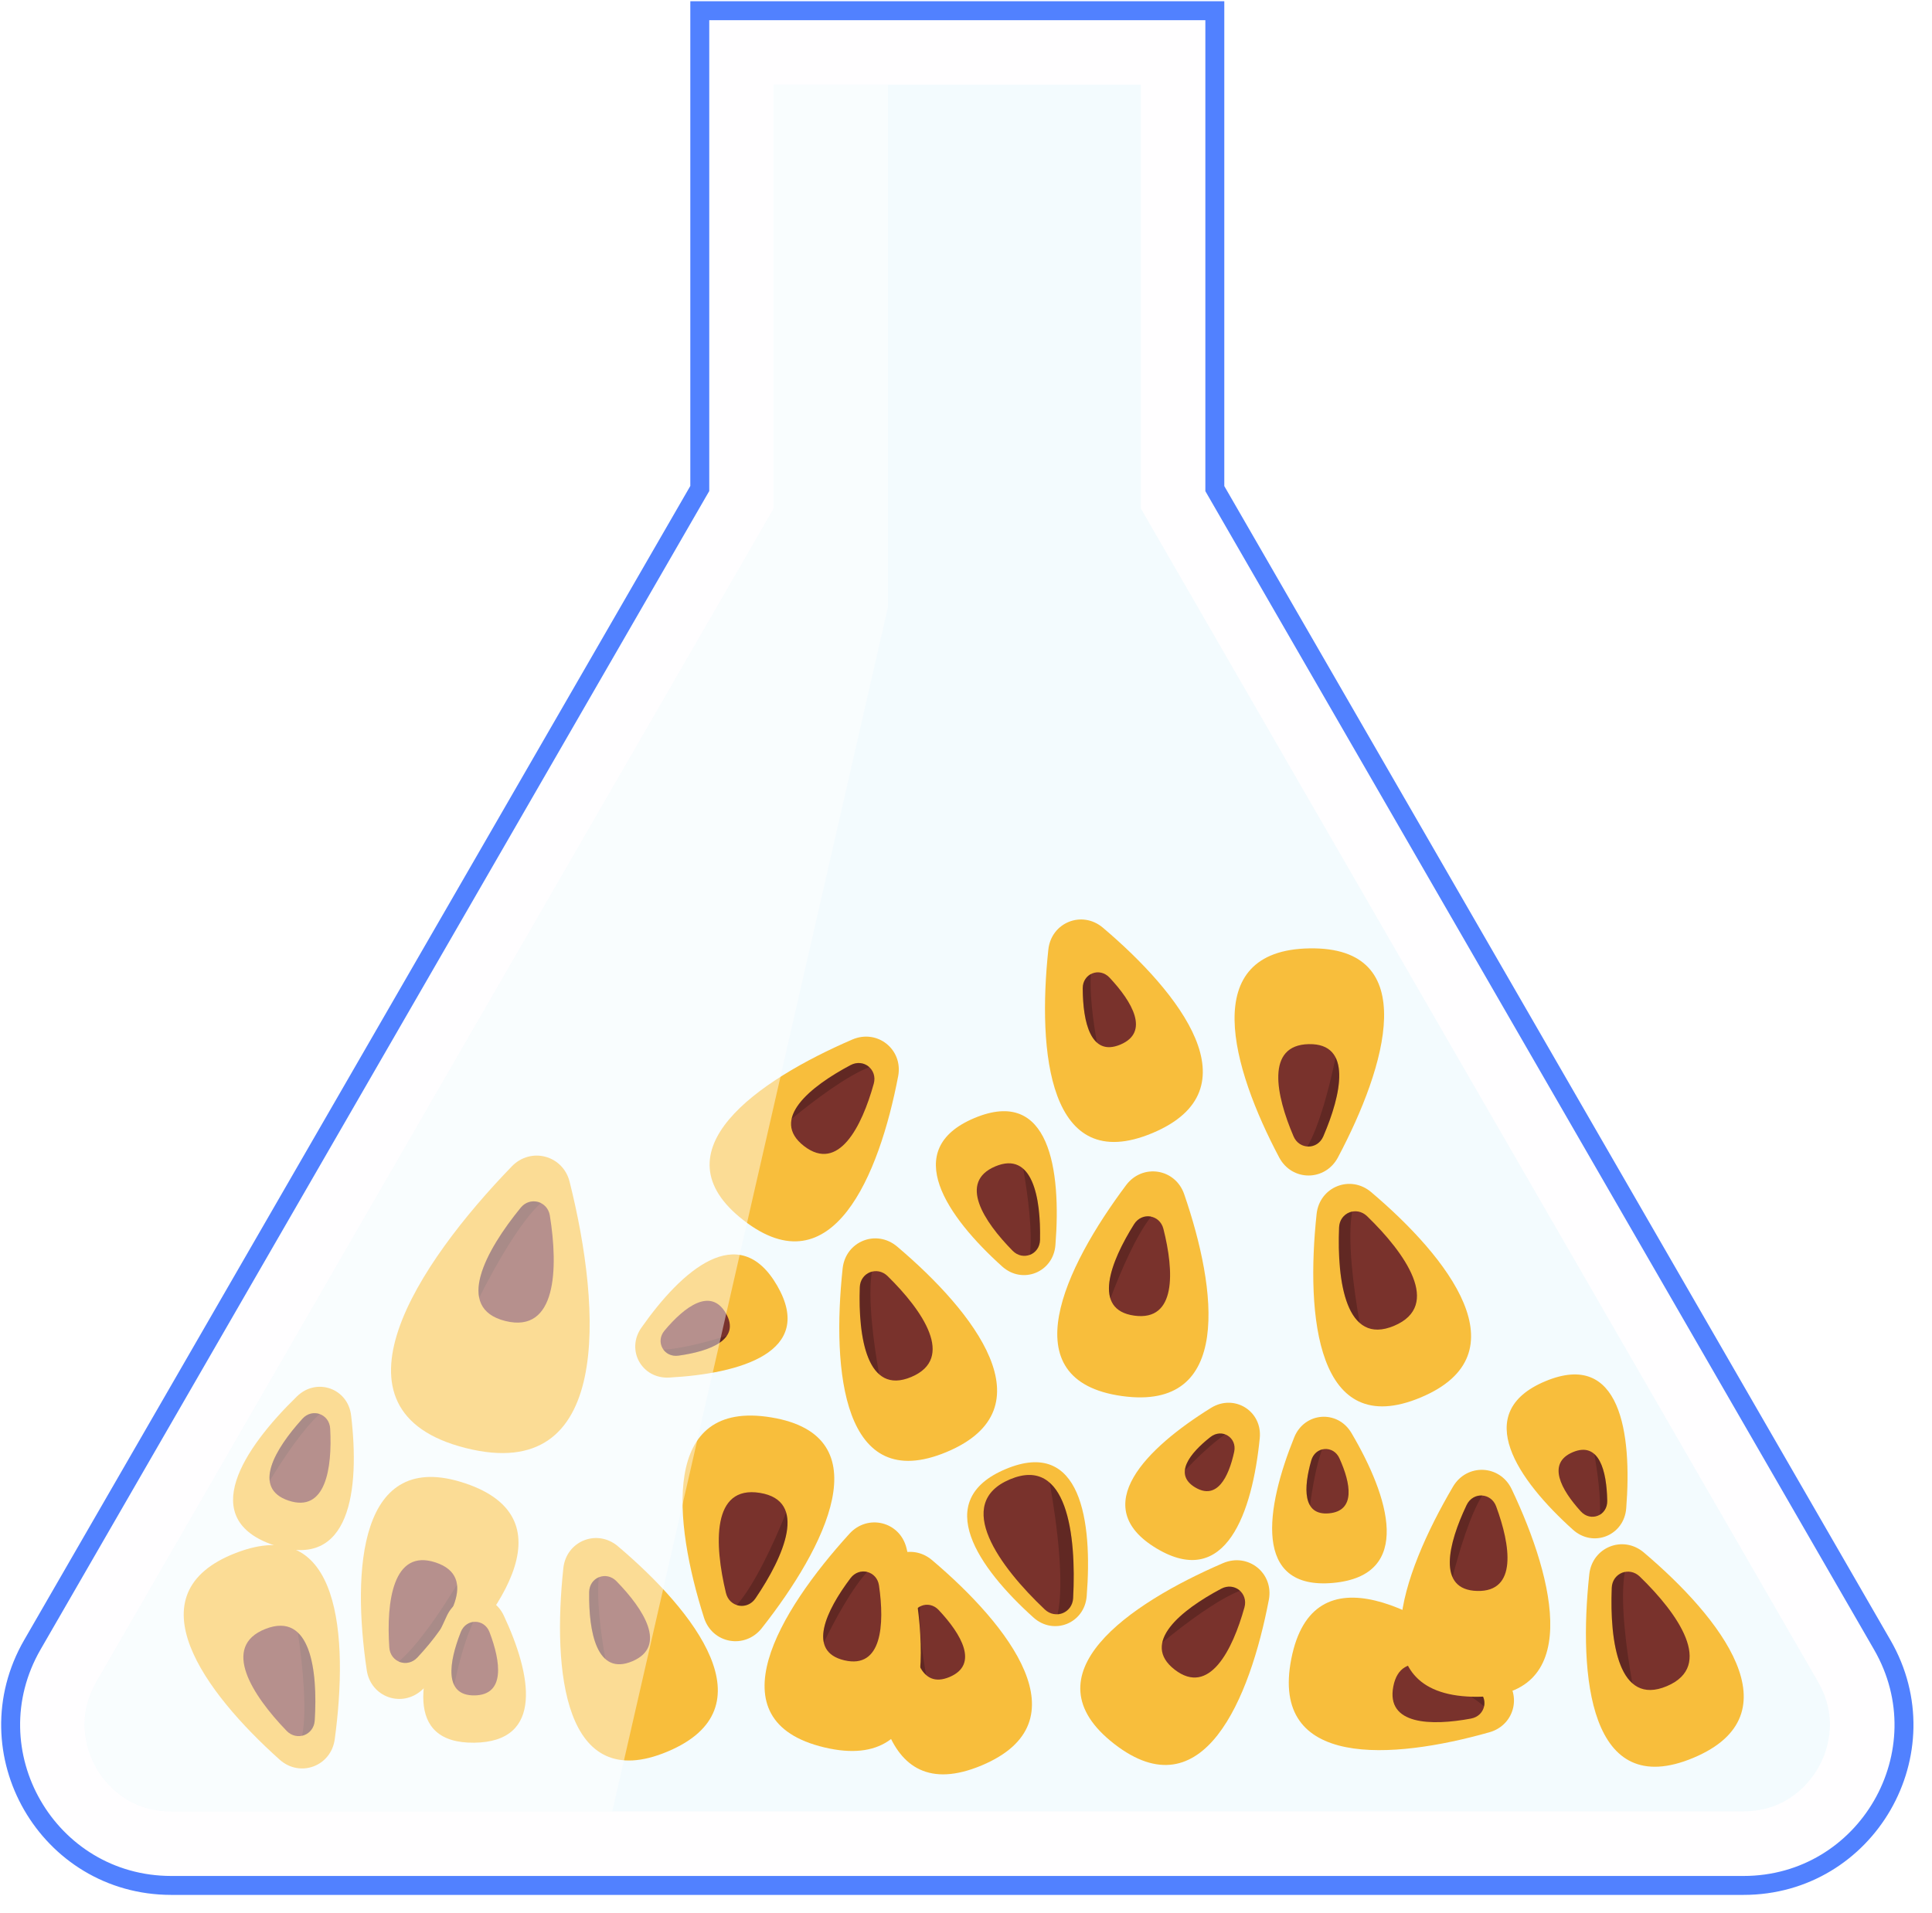
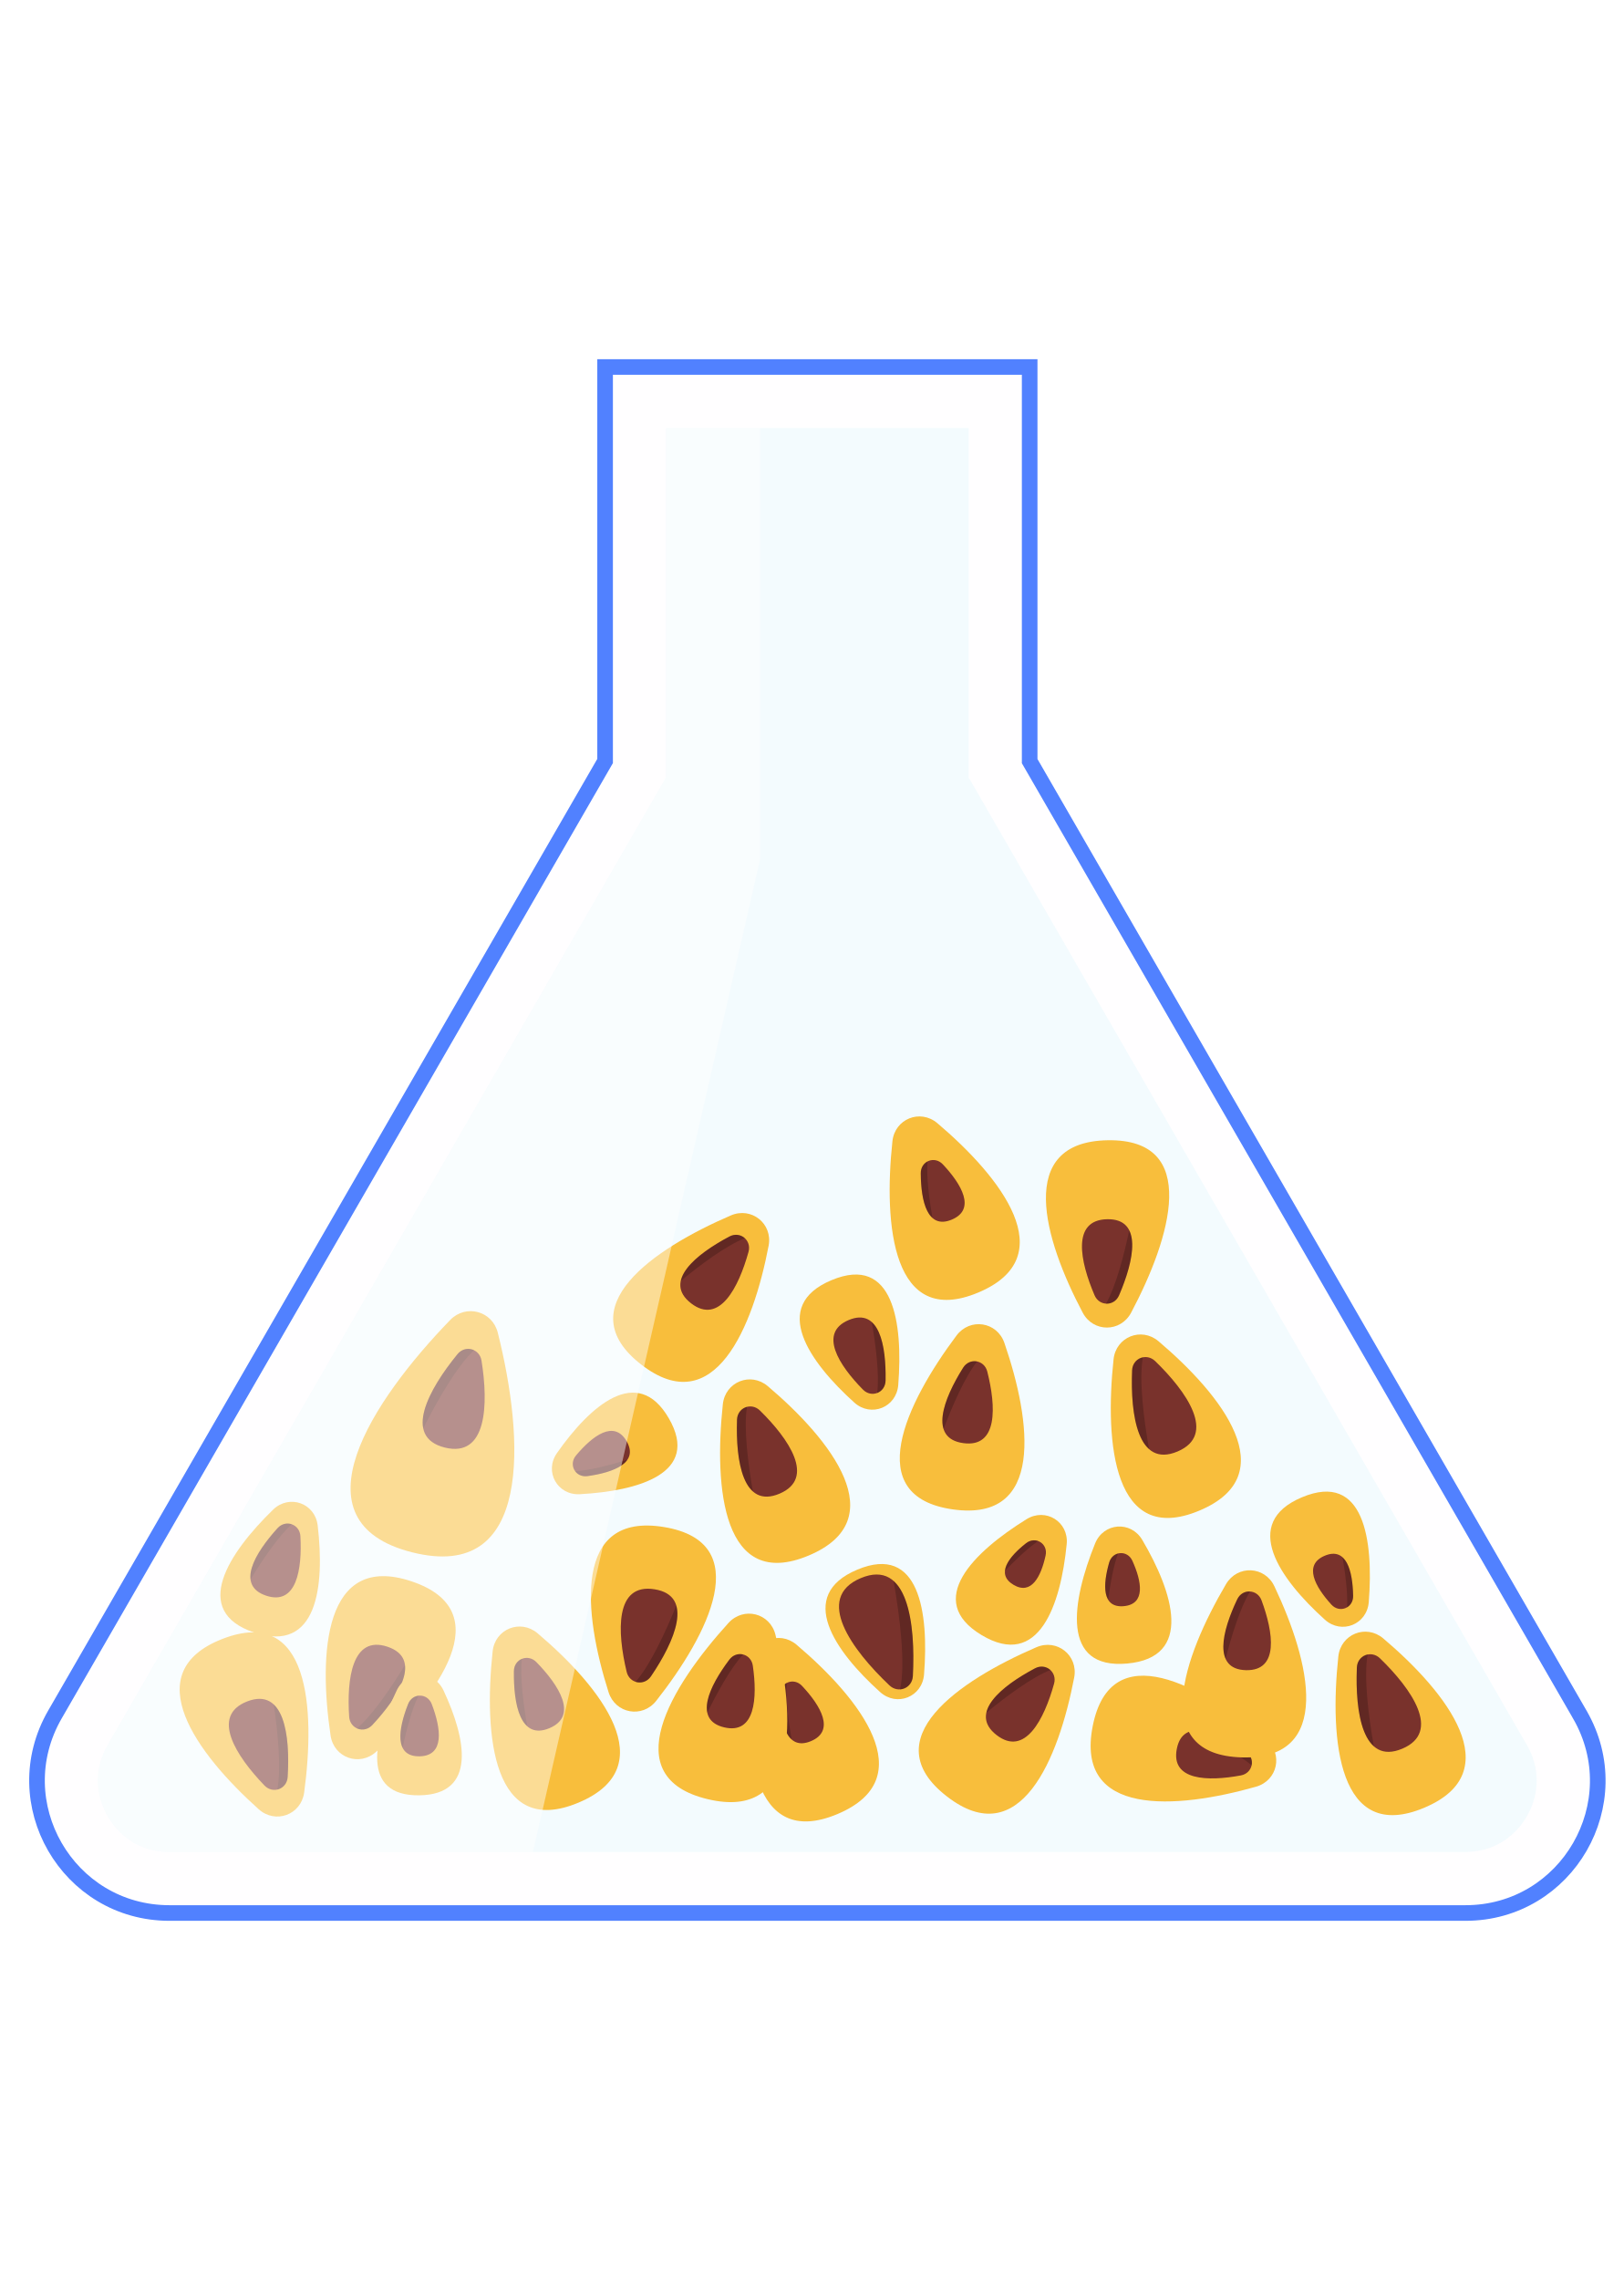
- <svg xmlns="http://www.w3.org/2000/svg" width="102" height="101" viewBox="0 0 102 101" fill="none">
-   <path d="M36.945 25.662V0.565H64.137V25.669V25.803L64.204 25.919L99.374 86.862L99.374 86.862C102.633 92.507 98.563 99.565 92.046 99.565H9.037C2.52 99.558 -1.55 92.507 1.709 86.855C1.709 86.855 1.709 86.855 1.709 86.855L36.878 25.912L36.945 25.796V25.662Z" fill="#FFFEFF" stroke="#5181FF" />
-   <path d="M92.04 95.654C94.411 95.654 95.589 94.057 95.984 93.373C96.38 92.688 97.17 90.871 95.984 88.81L60.23 26.848V4.475H40.847V26.856L5.092 88.81C3.906 90.871 4.697 92.681 5.092 93.373C5.487 94.057 6.665 95.654 9.037 95.654H92.04Z" fill="#C5F4FC" fill-opacity="0.2" />
-   <path d="M12.45 82.008C6.917 84.148 10.8 89.372 14.762 92.921C15.836 93.884 17.479 93.275 17.673 91.845C18.398 86.477 18 79.861 12.45 82.008Z" fill="#F8BE3C" />
-   <path d="M14.018 86.018C11.647 86.944 13.325 89.528 15.129 91.4C15.669 91.961 16.566 91.629 16.615 90.852C16.781 88.206 16.398 85.089 14.018 86.018Z" fill="#79322C" />
-   <path fill-rule="evenodd" clip-rule="evenodd" d="M15.951 91.667C16.216 90.328 15.984 87.942 15.722 86.212C16.588 87.015 16.731 89.047 16.618 90.859C16.59 91.294 16.298 91.59 15.951 91.667Z" fill="black" fill-opacity="0.2" />
-   <path d="M24.556 78.328C18.932 76.44 18.583 82.94 19.363 88.201C19.575 89.629 21.228 90.209 22.29 89.233C26.277 85.566 30.198 80.222 24.556 78.328Z" fill="#F8BE3C" />
-   <path d="M23.003 82.511C20.75 81.762 20.388 84.57 20.554 87C20.607 87.777 21.508 88.094 22.039 87.524C23.732 85.707 25.266 83.263 23.003 82.511Z" fill="#79322C" />
-   <path fill-rule="evenodd" clip-rule="evenodd" d="M21.046 87.746C22.04 86.912 23.285 85.073 24.125 83.679C24.268 84.766 23.189 86.294 22.036 87.531C21.75 87.839 21.356 87.888 21.046 87.746Z" fill="black" fill-opacity="0.2" />
-   <path d="M51.823 93.229C57.294 90.936 53.266 85.822 49.207 82.385C48.106 81.452 46.481 82.107 46.328 83.542C45.752 88.928 46.334 95.53 51.823 93.229Z" fill="#F8BE3C" />
-   <path d="M50.134 88.557C51.691 87.898 50.76 86.3 49.558 85.021C49.025 84.453 48.141 84.809 48.144 85.587C48.151 87.38 48.568 89.219 50.134 88.557Z" fill="#79322C" />
-   <path fill-rule="evenodd" clip-rule="evenodd" d="M48.577 84.826C48.496 85.829 48.692 87.332 48.893 88.451C48.327 87.955 48.145 86.759 48.141 85.582C48.139 85.225 48.324 84.957 48.577 84.826Z" fill="black" fill-opacity="0.2" />
-   <path d="M60.843 59.834C66.314 57.54 62.286 52.426 58.227 48.989C57.126 48.057 55.5 48.712 55.347 50.146C54.772 55.532 55.354 62.135 60.843 59.834Z" fill="#F8BE3C" />
-   <path d="M59.153 55.161C60.711 54.503 59.779 52.905 58.578 51.625C58.045 51.057 57.16 51.413 57.163 52.192C57.17 53.984 57.587 55.823 59.153 55.161Z" fill="#79322C" />
-   <path fill-rule="evenodd" clip-rule="evenodd" d="M57.596 51.431C57.516 52.434 57.711 53.936 57.913 55.056C57.346 54.56 57.165 53.363 57.16 52.186C57.159 51.83 57.344 51.562 57.596 51.431Z" fill="black" fill-opacity="0.2" />
-   <path d="M53.101 77.576C49.151 79.228 51.657 82.803 54.559 85.415C55.631 86.381 57.258 85.727 57.372 84.289C57.687 80.321 57.068 75.917 53.101 77.576Z" fill="#F8BE3C" />
-   <path d="M53.317 78.122C50.307 79.392 52.775 82.736 55.158 84.991C55.724 85.526 56.614 85.169 56.655 84.391C56.834 81.052 56.337 76.848 53.317 78.122Z" fill="#79322C" />
-   <path fill-rule="evenodd" clip-rule="evenodd" d="M55.834 85.254C56.252 85.229 56.632 84.902 56.659 84.4C56.784 82.071 56.58 79.32 55.419 78.302C55.819 80.532 56.203 83.656 55.834 85.254Z" fill="black" fill-opacity="0.2" />
-   <path d="M61.058 81.767C64.73 83.969 66.124 79.832 66.509 75.946C66.651 74.511 65.16 73.588 63.934 74.348C60.552 76.446 57.371 79.555 61.058 81.767Z" fill="#F8BE3C" />
-   <path d="M63.102 78.548C64.247 79.23 64.863 78.02 65.158 76.671C65.324 75.91 64.513 75.407 63.901 75.889C62.792 76.763 61.949 77.861 63.102 78.548Z" fill="#79322C" />
-   <path fill-rule="evenodd" clip-rule="evenodd" d="M64.688 75.743C63.997 76.212 63.164 77.012 62.556 77.654C62.605 77.082 63.201 76.439 63.904 75.885C64.159 75.683 64.449 75.654 64.688 75.743Z" fill="black" fill-opacity="0.2" />
-   <path d="M70.386 83.589C74.649 83.2 73.333 79.037 71.35 75.673C70.617 74.43 68.869 74.565 68.328 75.903C66.836 79.593 66.103 83.98 70.386 83.589Z" fill="#F8BE3C" />
-   <path d="M70.171 79.915C71.575 79.782 71.319 78.344 70.716 77.011C70.396 76.301 69.444 76.374 69.229 77.122C68.817 78.56 68.759 80.048 70.171 79.915Z" fill="#79322C" />
-   <path fill-rule="evenodd" clip-rule="evenodd" d="M69.799 76.537C69.498 77.357 69.284 78.569 69.165 79.5C68.847 78.976 68.966 78.036 69.23 77.117C69.321 76.799 69.546 76.602 69.799 76.537Z" fill="black" fill-opacity="0.2" />
-   <path d="M51.45 59.039C47.5 60.691 50.006 64.265 52.908 66.878C53.98 67.844 55.607 67.19 55.721 65.752C56.036 61.784 55.417 57.379 51.45 59.039Z" fill="#F8BE3C" />
-   <path d="M52.545 61.595C50.59 62.42 51.925 64.49 53.461 66.049C54.007 66.604 54.893 66.248 54.908 65.47C54.953 63.238 54.509 60.767 52.545 61.595Z" fill="#79322C" />
-   <path fill-rule="evenodd" clip-rule="evenodd" d="M54.371 66.272C54.523 65.088 54.276 63.145 54.021 61.722C54.75 62.361 54.942 63.973 54.911 65.476C54.904 65.873 54.67 66.159 54.371 66.272Z" fill="black" fill-opacity="0.2" />
-   <path d="M81.585 72.94C77.634 74.592 80.141 78.167 83.042 80.779C84.115 81.745 85.742 81.091 85.856 79.653C86.171 75.685 85.552 71.281 81.585 72.94Z" fill="#F8BE3C" />
-   <path d="M83.036 76.686C81.655 77.269 82.41 78.66 83.458 79.812C83.982 80.388 84.867 80.034 84.854 79.255C84.826 77.664 84.426 76.1 83.036 76.686Z" fill="#79322C" />
-   <path fill-rule="evenodd" clip-rule="evenodd" d="M84.466 79.995C84.519 79.079 84.348 77.769 84.171 76.784C84.665 77.217 84.838 78.233 84.856 79.26C84.862 79.599 84.697 79.858 84.466 79.995Z" fill="black" fill-opacity="0.2" />
-   <path d="M14.465 81.601C18.524 82.963 18.997 78.623 18.537 74.745C18.368 73.313 16.714 72.731 15.68 73.738C12.827 76.513 10.388 80.233 14.465 81.601Z" fill="#F8BE3C" />
-   <path d="M15.24 79.245C17.187 79.891 17.547 77.556 17.432 75.44C17.389 74.662 16.489 74.346 15.966 74.922C14.513 76.524 13.283 78.595 15.24 79.245Z" fill="#79322C" />
-   <path fill-rule="evenodd" clip-rule="evenodd" d="M16.882 74.667C16.015 75.445 14.96 77.008 14.239 78.204C14.118 77.277 14.993 75.991 15.968 74.916C16.23 74.627 16.586 74.562 16.882 74.667Z" fill="black" fill-opacity="0.2" />
-   <path d="M89.401 92.827C94.872 90.534 90.844 85.42 86.785 81.982C85.684 81.05 84.059 81.705 83.906 83.139C83.33 88.525 83.912 95.128 89.401 92.827Z" fill="#F8BE3C" />
-   <path d="M88.002 89.041C90.537 87.969 88.582 85.202 86.573 83.255C86.013 82.713 85.126 83.07 85.094 83.848C84.978 86.698 85.457 90.118 88.002 89.041Z" fill="#79322C" />
-   <path fill-rule="evenodd" clip-rule="evenodd" d="M85.787 83.003C85.519 84.424 85.844 87.018 86.18 88.887C85.213 88.04 85.01 85.805 85.09 83.84C85.109 83.385 85.42 83.074 85.787 83.003Z" fill="black" fill-opacity="0.2" />
-   <path d="M75.006 73.797C80.477 71.503 76.449 66.39 72.39 62.952C71.289 62.02 69.663 62.675 69.51 64.109C68.935 69.495 69.517 76.098 75.006 73.797Z" fill="#F8BE3C" />
-   <path d="M73.606 70.011C76.142 68.939 74.187 66.171 72.177 64.225C71.618 63.683 70.73 64.04 70.698 64.818C70.582 67.668 71.061 71.088 73.606 70.011Z" fill="#79322C" />
-   <path fill-rule="evenodd" clip-rule="evenodd" d="M71.391 63.972C71.123 65.393 71.448 67.988 71.785 69.856C70.817 69.01 70.615 66.775 70.695 64.81C70.713 64.355 71.024 64.044 71.391 63.972Z" fill="black" fill-opacity="0.2" />
-   <path d="M68.175 87.596C67.026 93.416 73.517 92.927 78.634 91.477C80.022 91.083 80.386 89.369 79.281 88.441C75.132 84.959 69.328 81.757 68.175 87.596Z" fill="#F8BE3C" />
-   <path d="M73.56 89.057C73.165 91.092 75.559 91.146 77.663 90.753C78.429 90.611 78.627 89.677 77.989 89.232C76.197 87.982 73.957 87.011 73.56 89.057Z" fill="#79322C" />
-   <path fill-rule="evenodd" clip-rule="evenodd" d="M78.357 90.113C77.469 89.345 75.764 88.489 74.471 87.922C75.385 87.68 76.79 88.394 77.994 89.233C78.316 89.457 78.425 89.805 78.357 90.113Z" fill="black" fill-opacity="0.2" />
-   <path d="M77.72 89.6C83.65 89.767 82.091 83.448 79.811 78.642C79.192 77.338 77.442 77.264 76.71 78.508C73.965 83.177 71.771 89.432 77.72 89.6Z" fill="#F8BE3C" />
-   <path d="M77.988 84.014C80.123 84.068 79.752 81.612 78.989 79.547C78.719 78.816 77.766 78.775 77.43 79.478C76.464 81.506 75.843 83.96 77.988 84.014Z" fill="#79322C" />
-   <path fill-rule="evenodd" clip-rule="evenodd" d="M78.255 78.969C77.624 79.99 77.044 81.875 76.688 83.287C76.285 82.398 76.779 80.838 77.431 79.471C77.602 79.112 77.934 78.947 78.255 78.969Z" fill="black" fill-opacity="0.2" />
-   <path d="M58.828 92.093C63.513 95.731 65.989 89.711 66.988 84.487C67.26 83.07 65.891 81.976 64.566 82.547C59.592 84.692 54.127 88.443 58.828 92.093Z" fill="#F8BE3C" />
-   <path d="M62.021 88.172C63.839 89.575 65.069 87.153 65.701 84.88C65.909 84.129 65.164 83.533 64.476 83.897C62.35 85.024 60.196 86.764 62.021 88.172Z" fill="#79322C" />
-   <path fill-rule="evenodd" clip-rule="evenodd" d="M65.471 84.001C64.291 84.458 62.575 85.735 61.365 86.737C61.581 85.703 63.037 84.656 64.48 83.892C64.844 83.698 65.225 83.775 65.471 84.001Z" fill="black" fill-opacity="0.2" />
-   <path d="M69.14 50.081C63.208 50.175 65.045 56.42 67.534 61.121C68.21 62.396 69.962 62.393 70.638 61.118C73.175 56.332 75.091 49.987 69.14 50.081Z" fill="#F8BE3C" />
-   <path d="M69.103 55.138C66.807 55.181 67.364 57.84 68.293 60.008C68.6 60.724 69.555 60.723 69.863 60.008C70.816 57.799 71.408 55.094 69.103 55.138Z" fill="#79322C" />
-   <path fill-rule="evenodd" clip-rule="evenodd" d="M69.021 60.55C69.656 59.455 70.196 57.385 70.512 55.846C70.991 56.788 70.51 58.516 69.864 60.015C69.7 60.394 69.355 60.572 69.021 60.55Z" fill="black" fill-opacity="0.2" />
-   <path d="M39.258 64.442C43.943 68.081 46.418 62.06 47.418 56.836C47.689 55.419 46.32 54.325 44.995 54.896C40.022 57.041 34.557 60.792 39.258 64.442Z" fill="#F8BE3C" />
-   <path d="M42.451 60.522C44.269 61.924 45.498 59.502 46.13 57.229C46.339 56.479 45.594 55.882 44.906 56.247C42.779 57.374 40.625 59.113 42.451 60.522Z" fill="#79322C" />
-   <path fill-rule="evenodd" clip-rule="evenodd" d="M45.901 56.351C44.721 56.807 43.005 58.084 41.795 59.087C42.011 58.052 43.467 57.006 44.909 56.241C45.274 56.048 45.655 56.124 45.901 56.351Z" fill="black" fill-opacity="0.2" />
-   <path d="M49.982 76.674C55.453 74.38 51.425 69.266 47.366 65.829C46.265 64.897 44.64 65.552 44.487 66.986C43.911 72.372 44.493 78.975 49.982 76.674Z" fill="#F8BE3C" />
-   <path d="M48.115 72.713C50.448 71.726 48.711 69.202 46.863 67.389C46.308 66.843 45.421 67.2 45.394 67.978C45.303 70.616 45.773 73.704 48.115 72.713Z" fill="#79322C" />
-   <path fill-rule="evenodd" clip-rule="evenodd" d="M46.033 67.145C45.807 68.487 46.105 70.854 46.414 72.568C45.529 71.794 45.329 69.777 45.391 67.971C45.406 67.536 45.689 67.233 46.033 67.145Z" fill="black" fill-opacity="0.2" />
-   <path d="M59.228 73.721C65.103 74.544 64.252 68.09 62.519 63.062C62.049 61.698 60.317 61.43 59.452 62.585C56.206 66.922 53.334 72.895 59.228 73.721Z" fill="#F8BE3C" />
-   <path d="M59.888 69.476C62.117 69.781 61.99 67.135 61.422 64.892C61.231 64.137 60.288 63.99 59.873 64.65C58.618 66.649 57.648 69.169 59.888 69.476Z" fill="#79322C" />
-   <path fill-rule="evenodd" clip-rule="evenodd" d="M60.777 64.242C59.997 65.214 59.164 67.132 58.625 68.573C58.304 67.59 59.024 65.997 59.874 64.643C60.091 64.297 60.454 64.173 60.777 64.242Z" fill="black" fill-opacity="0.2" />
-   <path d="M41.031 67.892C39.011 64.396 35.981 67.092 33.862 70.113C33.033 71.294 33.889 72.825 35.329 72.746C39.086 72.542 43.059 71.405 41.031 67.892Z" fill="#F8BE3C" />
-   <path d="M38.322 69.349C37.52 67.971 36.146 68.995 35.083 70.265C34.583 70.862 35.047 71.694 35.819 71.588C37.494 71.356 39.128 70.735 38.322 69.349Z" fill="#79322C" />
-   <path fill-rule="evenodd" clip-rule="evenodd" d="M35.022 71.275C35.982 71.219 37.352 70.86 38.371 70.539C37.978 71.124 36.904 71.439 35.813 71.59C35.469 71.638 35.185 71.498 35.022 71.275Z" fill="black" fill-opacity="0.2" />
-   <path d="M24.592 76.469C32.328 78.415 31.775 69.2 30.073 62.406C29.723 61.006 28.028 60.555 27.024 61.591C22.064 66.712 16.836 74.518 24.592 76.469Z" fill="#F8BE3C" />
-   <path d="M26.68 69.759C29.387 70.431 29.479 66.99 29.03 64.192C28.907 63.423 27.983 63.176 27.49 63.779C25.663 66.016 23.963 69.084 26.68 69.759Z" fill="#79322C" />
-   <path fill-rule="evenodd" clip-rule="evenodd" d="M28.559 63.523C27.48 64.505 26.164 66.807 25.301 68.528C25.032 67.252 26.232 65.313 27.492 63.771C27.782 63.416 28.222 63.356 28.559 63.523Z" fill="black" fill-opacity="0.2" />
-   <path d="M35.238 92.498C40.709 90.205 36.681 85.091 32.622 81.653C31.521 80.721 29.896 81.376 29.742 82.81C29.167 88.196 29.749 94.799 35.238 92.498Z" fill="#F8BE3C" />
-   <path d="M33.381 87.728C35.238 86.943 34.002 84.99 32.546 83.499C32.002 82.942 31.117 83.298 31.106 84.076C31.075 86.202 31.515 88.517 33.381 87.728Z" fill="#79322C" />
-   <path fill-rule="evenodd" clip-rule="evenodd" d="M31.617 83.283C31.484 84.425 31.719 86.259 31.962 87.608C31.273 87.004 31.082 85.495 31.103 84.07C31.108 83.683 31.329 83.401 31.617 83.283Z" fill="black" fill-opacity="0.2" />
-   <path d="M25.038 92.028C28.758 91.983 28.042 88.398 26.597 85.313C25.985 84.006 24.23 84.002 23.604 85.302C22.097 88.433 21.3 92.073 25.038 92.028Z" fill="#F8BE3C" />
-   <path d="M25.055 89.53C26.678 89.506 26.445 87.766 25.845 86.191C25.568 85.463 24.614 85.461 24.328 86.185C23.695 87.786 23.423 89.555 25.055 89.53Z" fill="#79322C" />
-   <path fill-rule="evenodd" clip-rule="evenodd" d="M24.997 85.643C24.567 86.518 24.202 87.917 23.978 88.984C23.655 88.341 23.914 87.225 24.327 86.179C24.456 85.853 24.72 85.674 24.997 85.643Z" fill="black" fill-opacity="0.2" />
-   <path d="M40.716 74.849C34.863 73.883 35.556 80.356 37.167 85.425C37.604 86.8 39.329 87.109 40.221 85.976C43.572 81.719 46.588 75.817 40.716 74.849Z" fill="#F8BE3C" />
-   <path d="M40.118 78.835C37.568 78.423 37.71 81.558 38.326 84.121C38.508 84.878 39.449 85.047 39.886 84.403C41.396 82.179 42.678 79.25 40.118 78.835Z" fill="#79322C" />
-   <path fill-rule="evenodd" clip-rule="evenodd" d="M38.89 84.765C39.812 83.739 40.84 81.529 41.503 79.88C41.847 81.03 40.919 82.886 39.884 84.411C39.638 84.775 39.231 84.879 38.89 84.765Z" fill="black" fill-opacity="0.2" />
-   <path d="M43.521 92.276C49.406 93.675 49.142 87.017 47.859 81.755C47.517 80.354 45.818 79.925 44.847 80.992C41.135 85.072 37.618 90.873 43.521 92.276Z" fill="#F8BE3C" />
-   <path d="M44.577 87.677C46.558 88.142 46.709 85.807 46.407 83.726C46.295 82.955 45.37 82.721 44.901 83.343C43.61 85.057 42.585 87.21 44.577 87.677Z" fill="#79322C" />
-   <path fill-rule="evenodd" clip-rule="evenodd" d="M45.788 83.005C44.999 83.854 44.098 85.492 43.493 86.737C43.29 85.834 44.036 84.486 44.903 83.336C45.136 83.026 45.484 82.928 45.788 83.005Z" fill="black" fill-opacity="0.2" />
-   <path opacity="0.46" d="M5.092 93.373C4.697 92.688 3.906 90.871 5.092 88.81L40.847 26.848V4.475H46.882V32.065L32.326 95.654H9.037C6.665 95.654 5.487 94.057 5.092 93.373Z" fill="#FFFEFF" />
+ <svg xmlns="http://www.w3.org/2000/svg" width="104" height="146" viewBox="0 0 104 146" fill="none">
+   <path d="M38.754 48.597V23.5H65.946V48.605V48.739L66.013 48.855L101.183 109.797L101.183 109.798C104.441 115.442 100.371 122.5 93.855 122.5H10.845C4.329 122.493 0.259 115.442 3.517 109.79C3.517 109.79 3.517 109.79 3.517 109.79L38.687 48.847L38.754 48.731V48.597Z" fill="#FFFEFF" stroke="#5181FF" />
+   <path d="M93.848 118.589C96.22 118.589 97.398 116.992 97.793 116.308C98.188 115.624 98.979 113.806 97.793 111.745L62.038 49.783V27.411H42.656V49.791L6.901 111.745C5.715 113.806 6.505 115.616 6.901 116.308C7.296 116.992 8.474 118.589 10.846 118.589H93.848Z" fill="#C5F4FC" fill-opacity="0.2" />
+   <path d="M14.258 104.943C8.725 107.083 12.609 112.307 16.57 115.856C17.645 116.819 19.288 116.21 19.481 114.78C20.206 109.412 19.809 102.796 14.258 104.943Z" fill="#F8BE3C" />
+   <path d="M15.826 108.953C13.456 109.879 15.133 112.464 16.938 114.335C17.478 114.896 18.375 114.564 18.423 113.787C18.589 111.141 18.206 108.024 15.826 108.953Z" fill="#79322C" />
+   <path fill-rule="evenodd" clip-rule="evenodd" d="M17.759 114.602C18.025 113.263 17.792 110.877 17.53 109.147C18.396 109.95 18.54 111.983 18.426 113.794C18.399 114.229 18.107 114.525 17.759 114.602Z" fill="black" fill-opacity="0.2" />
+   <path d="M26.364 101.263C20.741 99.375 20.391 105.875 21.172 111.136C21.383 112.564 23.037 113.145 24.099 112.168C28.086 108.501 32.007 103.157 26.364 101.263Z" fill="#F8BE3C" />
+   <path d="M24.811 105.446C22.558 104.697 22.197 107.505 22.363 109.935C22.416 110.712 23.317 111.029 23.847 110.459C25.541 108.642 27.075 106.198 24.811 105.446Z" fill="#79322C" />
+   <path fill-rule="evenodd" clip-rule="evenodd" d="M22.854 110.681C23.848 109.848 25.093 108.008 25.934 106.614C26.077 107.701 24.998 109.229 23.845 110.467C23.558 110.774 23.165 110.823 22.854 110.681Z" fill="black" fill-opacity="0.2" />
+   <path d="M53.632 116.165C59.103 113.871 55.075 108.757 51.016 105.32C49.915 104.387 48.289 105.042 48.136 106.477C47.561 111.863 48.143 118.465 53.632 116.165Z" fill="#F8BE3C" />
+   <path d="M51.943 111.492C53.499 110.833 52.569 109.235 51.367 107.956C50.834 107.388 49.949 107.744 49.952 108.522C49.959 110.315 50.376 112.154 51.943 111.492Z" fill="#79322C" />
+   <path fill-rule="evenodd" clip-rule="evenodd" d="M50.385 107.761C50.305 108.765 50.5 110.267 50.702 111.386C50.135 110.89 49.954 109.694 49.949 108.517C49.948 108.16 50.133 107.892 50.385 107.761Z" fill="black" fill-opacity="0.2" />
+   <path d="M62.651 82.769C68.122 80.475 64.094 75.362 60.035 71.924C58.934 70.992 57.309 71.647 57.156 73.081C56.58 78.467 57.162 85.07 62.651 82.769Z" fill="#F8BE3C" />
+   <path d="M60.962 78.096C62.519 77.438 61.588 75.84 60.386 74.56C59.853 73.993 58.969 74.348 58.972 75.127C58.979 76.919 59.396 78.758 60.962 78.096Z" fill="#79322C" />
+   <path fill-rule="evenodd" clip-rule="evenodd" d="M59.405 74.366C59.324 75.369 59.52 76.871 59.721 77.991C59.155 77.495 58.973 76.298 58.969 75.121C58.967 74.765 59.152 74.497 59.405 74.366Z" fill="black" fill-opacity="0.2" />
+   <path d="M54.91 100.511C50.96 102.163 53.466 105.738 56.368 108.351C57.44 109.316 59.067 108.663 59.181 107.224C59.496 103.257 58.877 98.852 54.91 100.511Z" fill="#F8BE3C" />
+   <path d="M55.125 101.057C52.115 102.327 54.584 105.671 56.967 107.926C57.533 108.461 58.422 108.104 58.464 107.326C58.642 103.988 58.145 99.783 55.125 101.057Z" fill="#79322C" />
+   <path fill-rule="evenodd" clip-rule="evenodd" d="M57.643 108.189C58.061 108.164 58.441 107.837 58.468 107.336C58.592 105.006 58.388 102.255 57.228 101.237C57.628 103.467 58.012 106.591 57.643 108.189Z" fill="black" fill-opacity="0.2" />
+   <path d="M62.867 104.702C66.538 106.905 67.933 102.767 68.317 98.882C68.46 97.446 66.969 96.523 65.743 97.283C62.36 99.381 59.179 102.49 62.867 104.702Z" fill="#F8BE3C" />
+   <path d="M64.91 101.483C66.055 102.165 66.672 100.956 66.966 99.606C67.133 98.845 66.321 98.342 65.71 98.824C64.6 99.698 63.757 100.796 64.91 101.483Z" fill="#79322C" />
+   <path fill-rule="evenodd" clip-rule="evenodd" d="M66.497 98.678C65.805 99.147 64.973 99.948 64.365 100.589C64.414 100.017 65.01 99.374 65.713 98.82C65.968 98.619 66.257 98.589 66.497 98.678Z" fill="black" fill-opacity="0.2" />
+   <path d="M72.194 106.524C76.458 106.135 75.141 101.972 73.158 98.609C72.425 97.366 70.677 97.5 70.136 98.838C68.644 102.528 67.912 106.915 72.194 106.524Z" fill="#F8BE3C" />
+   <path d="M71.98 102.85C73.383 102.717 73.127 101.279 72.525 99.946C72.204 99.236 71.253 99.309 71.038 100.058C70.625 101.495 70.567 102.983 71.98 102.85Z" fill="#79322C" />
+   <path fill-rule="evenodd" clip-rule="evenodd" d="M71.608 99.472C71.306 100.292 71.093 101.504 70.973 102.435C70.655 101.911 70.774 100.971 71.038 100.052C71.13 99.734 71.355 99.537 71.608 99.472Z" fill="black" fill-opacity="0.2" />
+   <path d="M53.258 81.974C49.308 83.626 51.815 87.201 54.716 89.814C55.788 90.779 57.415 90.125 57.529 88.687C57.844 84.719 57.226 80.315 53.258 81.974Z" fill="#F8BE3C" />
+   <path d="M54.353 84.53C52.399 85.355 53.734 87.425 55.269 88.984C55.816 89.539 56.701 89.183 56.717 88.405C56.762 86.173 56.317 83.702 54.353 84.53Z" fill="#79322C" />
+   <path fill-rule="evenodd" clip-rule="evenodd" d="M56.179 89.207C56.331 88.023 56.085 86.08 55.83 84.657C56.558 85.296 56.75 86.908 56.72 88.411C56.712 88.808 56.479 89.094 56.179 89.207Z" fill="black" fill-opacity="0.2" />
+   <path d="M83.393 95.875C79.443 97.527 81.949 101.102 84.851 103.715C85.923 104.68 87.55 104.027 87.664 102.588C87.979 98.621 87.36 94.216 83.393 95.875Z" fill="#F8BE3C" />
+   <path d="M84.844 99.621C83.463 100.204 84.219 101.596 85.267 102.748C85.791 103.324 86.676 102.969 86.662 102.19C86.634 100.599 86.235 99.035 84.844 99.621Z" fill="#79322C" />
+   <path fill-rule="evenodd" clip-rule="evenodd" d="M86.274 102.93C86.328 102.014 86.157 100.705 85.98 99.719C86.474 100.152 86.647 101.168 86.665 102.195C86.671 102.535 86.506 102.794 86.274 102.93Z" fill="black" fill-opacity="0.2" />
+   <path d="M16.274 104.536C20.333 105.898 20.805 101.558 20.346 97.681C20.176 96.248 18.522 95.667 17.488 96.673C14.636 99.448 12.197 103.168 16.274 104.536Z" fill="#F8BE3C" />
+   <path d="M17.048 102.18C18.995 102.826 19.356 100.491 19.24 98.375C19.198 97.597 18.298 97.281 17.775 97.858C16.322 99.459 15.091 101.53 17.048 102.18Z" fill="#79322C" />
+   <path fill-rule="evenodd" clip-rule="evenodd" d="M18.691 97.602C17.823 98.38 16.769 99.943 16.048 101.139C15.926 100.212 16.801 98.926 17.776 97.851C18.038 97.562 18.395 97.497 18.691 97.602Z" fill="black" fill-opacity="0.2" />
+   <path d="M91.21 115.762C96.681 113.469 92.653 108.355 88.594 104.918C87.493 103.985 85.867 104.64 85.714 106.075C85.139 111.461 85.721 118.063 91.21 115.762Z" fill="#F8BE3C" />
+   <path d="M89.811 111.977C92.346 110.905 90.391 108.137 88.381 106.19C87.822 105.648 86.934 106.005 86.902 106.783C86.786 109.633 87.266 113.053 89.811 111.977Z" fill="#79322C" />
+   <path fill-rule="evenodd" clip-rule="evenodd" d="M87.595 105.938C87.327 107.359 87.652 109.953 87.989 111.822C87.022 110.975 86.819 108.74 86.899 106.775C86.917 106.32 87.228 106.01 87.595 105.938Z" fill="black" fill-opacity="0.2" />
+   <path d="M76.814 96.732C82.285 94.439 78.257 89.325 74.198 85.887C73.097 84.955 71.472 85.61 71.319 87.044C70.743 92.43 71.325 99.033 76.814 96.732Z" fill="#F8BE3C" />
+   <path d="M75.415 92.947C77.95 91.874 75.996 89.107 73.986 87.16C73.426 86.618 72.539 86.975 72.507 87.753C72.391 90.603 72.87 94.023 75.415 92.947Z" fill="#79322C" />
+   <path fill-rule="evenodd" clip-rule="evenodd" d="M73.2 86.908C72.932 88.329 73.257 90.923 73.593 92.792C72.626 91.945 72.423 89.71 72.503 87.745C72.522 87.29 72.833 86.979 73.2 86.908Z" fill="black" fill-opacity="0.2" />
+   <path d="M69.984 110.531C68.834 116.351 75.326 115.862 80.443 114.412C81.831 114.018 82.195 112.304 81.09 111.377C76.941 107.894 71.137 104.693 69.984 110.531Z" fill="#F8BE3C" />
+   <path d="M75.369 111.992C74.973 114.027 77.367 114.081 79.472 113.689C80.237 113.546 80.436 112.613 79.797 112.167C78.005 110.917 75.766 109.946 75.369 111.992Z" fill="#79322C" />
+   <path fill-rule="evenodd" clip-rule="evenodd" d="M80.165 113.049C79.278 112.28 77.572 111.425 76.28 110.857C77.193 110.615 78.599 111.329 79.803 112.168C80.124 112.393 80.234 112.74 80.165 113.049Z" fill="black" fill-opacity="0.2" />
+   <path d="M79.529 112.535C85.459 112.703 83.899 106.383 81.619 101.577C81.001 100.273 79.25 100.2 78.519 101.443C75.773 106.112 73.58 112.367 79.529 112.535Z" fill="#F8BE3C" />
+   <path d="M79.797 106.949C81.931 107.003 81.561 104.547 80.798 102.482C80.528 101.752 79.574 101.711 79.239 102.414C78.272 104.441 77.652 106.896 79.797 106.949Z" fill="#79322C" />
+   <path fill-rule="evenodd" clip-rule="evenodd" d="M80.063 101.904C79.433 102.925 78.853 104.81 78.497 106.222C78.093 105.334 78.588 103.773 79.239 102.406C79.41 102.047 79.743 101.883 80.063 101.904Z" fill="black" fill-opacity="0.2" />
+   <path d="M60.636 115.028C65.322 118.667 67.797 112.646 68.797 107.422C69.068 106.005 67.699 104.911 66.374 105.482C61.401 107.627 55.936 111.378 60.636 115.028Z" fill="#F8BE3C" />
+   <path d="M63.83 111.107C65.648 112.51 66.877 110.088 67.509 107.815C67.718 107.065 66.972 106.468 66.284 106.833C64.158 107.96 62.004 109.699 63.83 111.107Z" fill="#79322C" />
+   <path fill-rule="evenodd" clip-rule="evenodd" d="M67.28 106.937C66.099 107.393 64.384 108.67 63.174 109.672C63.39 108.638 64.846 107.592 66.288 106.827C66.653 106.634 67.034 106.71 67.28 106.937Z" fill="black" fill-opacity="0.2" />
+   <path d="M70.948 73.016C65.017 73.111 66.853 79.356 69.343 84.056C70.018 85.331 71.771 85.328 72.446 84.053C74.984 79.267 76.899 72.922 70.948 73.016Z" fill="#F8BE3C" />
+   <path d="M70.911 78.073C68.616 78.117 69.172 80.775 70.102 82.944C70.408 83.659 71.363 83.658 71.672 82.943C72.625 80.734 73.217 78.029 70.911 78.073Z" fill="#79322C" />
+   <path fill-rule="evenodd" clip-rule="evenodd" d="M70.83 83.485C71.465 82.39 72.004 80.321 72.321 78.782C72.799 79.723 72.319 81.451 71.672 82.95C71.509 83.329 71.164 83.507 70.83 83.485Z" fill="black" fill-opacity="0.2" />
+   <path d="M41.066 87.378C45.752 91.016 48.227 84.995 49.227 79.771C49.498 78.354 48.129 77.26 46.804 77.831C41.83 79.977 36.365 83.727 41.066 87.378Z" fill="#F8BE3C" />
+   <path d="M44.26 83.457C46.077 84.859 47.307 82.437 47.939 80.164C48.148 79.414 47.402 78.817 46.714 79.182C44.588 80.309 42.434 82.048 44.26 83.457Z" fill="#79322C" />
+   <path fill-rule="evenodd" clip-rule="evenodd" d="M47.709 79.286C46.529 79.743 44.813 81.019 43.603 82.022C43.819 80.988 45.275 79.941 46.718 79.176C47.083 78.983 47.463 79.06 47.709 79.286Z" fill="black" fill-opacity="0.2" />
+   <path d="M51.791 99.609C57.262 97.316 53.234 92.202 49.175 88.764C48.074 87.832 46.448 88.487 46.295 89.921C45.72 95.307 46.302 101.91 51.791 99.609Z" fill="#F8BE3C" />
+   <path d="M49.924 95.648C52.257 94.662 50.519 92.137 48.672 90.324C48.116 89.778 47.23 90.135 47.203 90.913C47.112 93.551 47.581 96.639 49.924 95.648Z" fill="#79322C" />
+   <path fill-rule="evenodd" clip-rule="evenodd" d="M47.842 90.08C47.616 91.422 47.914 93.789 48.222 95.504C47.338 94.729 47.138 92.712 47.2 90.906C47.215 90.471 47.498 90.168 47.842 90.08Z" fill="black" fill-opacity="0.2" />
+   <path d="M61.036 96.656C66.911 97.479 66.061 91.026 64.328 85.997C63.858 84.633 62.126 84.365 61.261 85.52C58.015 89.857 55.142 95.83 61.036 96.656Z" fill="#F8BE3C" />
+   <path d="M61.696 92.411C63.925 92.717 63.799 90.07 63.231 87.827C63.039 87.072 62.096 86.926 61.682 87.585C60.427 89.584 59.457 92.105 61.696 92.411Z" fill="#79322C" />
+   <path fill-rule="evenodd" clip-rule="evenodd" d="M62.586 87.177C61.806 88.15 60.972 90.067 60.433 91.508C60.113 90.525 60.832 88.932 61.683 87.578C61.9 87.232 62.262 87.108 62.586 87.177Z" fill="black" fill-opacity="0.2" />
+   <path d="M42.839 90.828C40.82 87.331 37.789 90.027 35.67 93.048C34.842 94.229 35.697 95.76 37.138 95.681C40.894 95.477 44.868 94.34 42.839 90.828Z" fill="#F8BE3C" />
+   <path d="M40.13 92.284C39.329 90.906 37.954 91.931 36.891 93.2C36.391 93.797 36.856 94.629 37.627 94.523C39.303 94.291 40.937 93.67 40.13 92.284Z" fill="#79322C" />
+   <path fill-rule="evenodd" clip-rule="evenodd" d="M36.83 94.211C37.791 94.155 39.16 93.795 40.18 93.474C39.786 94.059 38.713 94.374 37.622 94.525C37.277 94.573 36.994 94.433 36.83 94.211Z" fill="black" fill-opacity="0.2" />
+   <path d="M26.4 99.404C34.136 101.35 33.584 92.135 31.882 85.341C31.531 83.941 29.836 83.49 28.832 84.526C23.872 89.647 18.645 97.453 26.4 99.404Z" fill="#F8BE3C" />
+   <path d="M28.488 92.694C31.195 93.366 31.287 89.925 30.839 87.127C30.716 86.359 29.791 86.112 29.299 86.715C27.471 88.951 25.771 92.02 28.488 92.694Z" fill="#79322C" />
+   <path fill-rule="evenodd" clip-rule="evenodd" d="M30.368 86.458C29.288 87.44 27.973 89.742 27.109 91.463C26.841 90.187 28.041 88.249 29.301 86.706C29.591 86.351 30.03 86.291 30.368 86.458Z" fill="black" fill-opacity="0.2" />
+   <path d="M37.047 115.433C42.518 113.14 38.49 108.026 34.431 104.589C33.33 103.656 31.704 104.311 31.551 105.746C30.976 111.132 31.558 117.734 37.047 115.433Z" fill="#F8BE3C" />
+   <path d="M35.19 110.663C37.046 109.878 35.81 107.925 34.354 106.434C33.81 105.877 32.925 106.233 32.914 107.011C32.884 109.137 33.324 111.452 35.19 110.663Z" fill="#79322C" />
+   <path fill-rule="evenodd" clip-rule="evenodd" d="M33.426 106.218C33.293 107.36 33.528 109.194 33.771 110.543C33.081 109.939 32.891 108.43 32.911 107.005C32.917 106.618 33.138 106.336 33.426 106.218Z" fill="black" fill-opacity="0.2" />
+   <path d="M26.847 114.963C30.567 114.918 29.85 111.333 28.405 108.248C27.793 106.941 26.038 106.938 25.413 108.238C23.906 111.368 23.108 115.008 26.847 114.963Z" fill="#F8BE3C" />
+   <path d="M26.864 112.466C28.487 112.441 28.254 110.701 27.654 109.126C27.376 108.398 26.423 108.396 26.137 109.12C25.504 110.722 25.231 112.49 26.864 112.466Z" fill="#79322C" />
+   <path fill-rule="evenodd" clip-rule="evenodd" d="M26.806 108.578C26.375 109.453 26.01 110.852 25.787 111.919C25.463 111.276 25.723 110.16 26.136 109.114C26.265 108.788 26.529 108.609 26.806 108.578Z" fill="black" fill-opacity="0.2" />
+   <path d="M42.525 97.784C36.671 96.819 37.365 103.291 38.976 108.36C39.413 109.735 41.138 110.045 42.03 108.911C45.38 104.655 48.397 98.753 42.525 97.784Z" fill="#F8BE3C" />
+   <path d="M41.926 101.771C39.376 101.358 39.519 104.493 40.135 107.056C40.316 107.813 41.258 107.983 41.695 107.338C43.205 105.114 44.486 102.185 41.926 101.771Z" fill="#79322C" />
+   <path fill-rule="evenodd" clip-rule="evenodd" d="M40.699 107.701C41.621 106.674 42.649 104.464 43.312 102.815C43.656 103.965 42.728 105.821 41.693 107.346C41.446 107.71 41.039 107.814 40.699 107.701Z" fill="black" fill-opacity="0.2" />
+   <path d="M45.33 115.211C51.214 116.61 50.951 109.953 49.667 104.691C49.325 103.289 47.626 102.86 46.655 103.927C42.944 108.007 39.427 113.808 45.33 115.211Z" fill="#F8BE3C" />
+   <path d="M46.385 110.612C48.367 111.077 48.517 108.742 48.215 106.661C48.103 105.89 47.178 105.656 46.71 106.278C45.419 107.992 44.393 110.145 46.385 110.612Z" fill="#79322C" />
+   <path fill-rule="evenodd" clip-rule="evenodd" d="M47.596 105.94C46.808 106.789 45.907 108.427 45.302 109.672C45.098 108.769 45.845 107.421 46.711 106.271C46.945 105.961 47.293 105.864 47.596 105.94Z" fill="black" fill-opacity="0.2" />
+   <path opacity="0.46" d="M6.901 116.308C6.505 115.624 5.715 113.806 6.901 111.745L42.656 49.783V27.411H48.691V55L34.135 118.589H10.846C8.474 118.589 7.296 116.992 6.901 116.308Z" fill="#FFFEFF" />
</svg>
